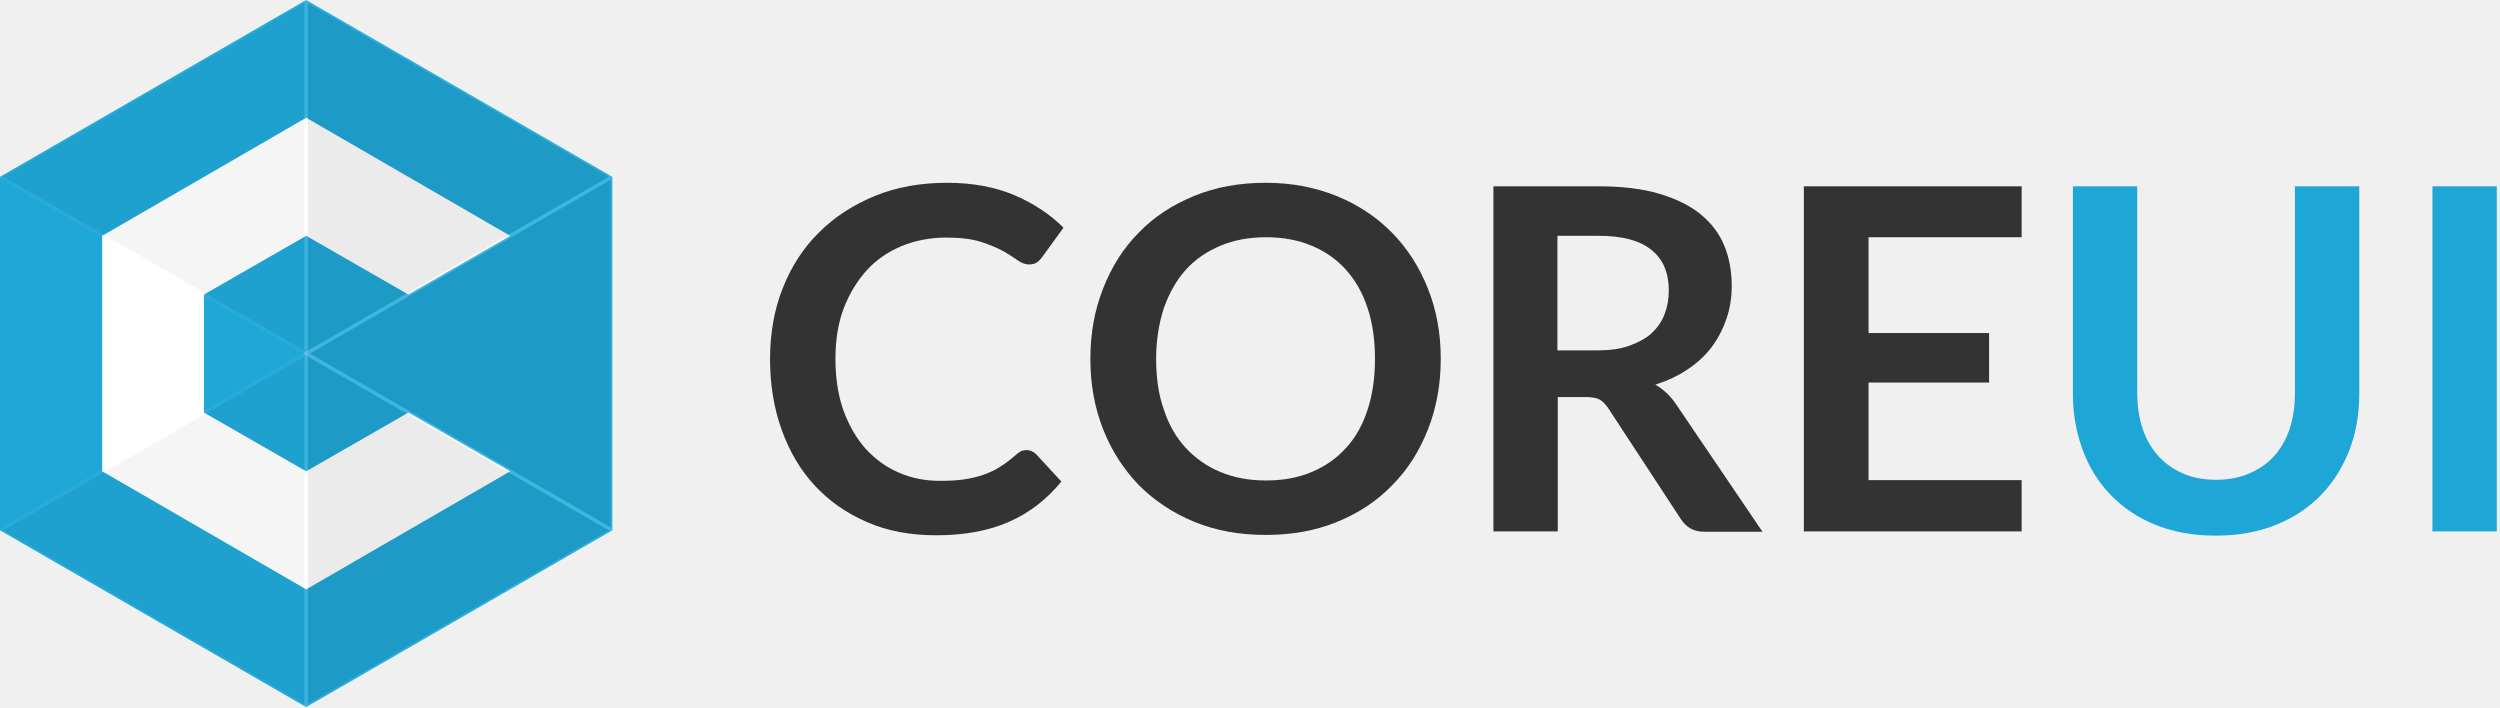
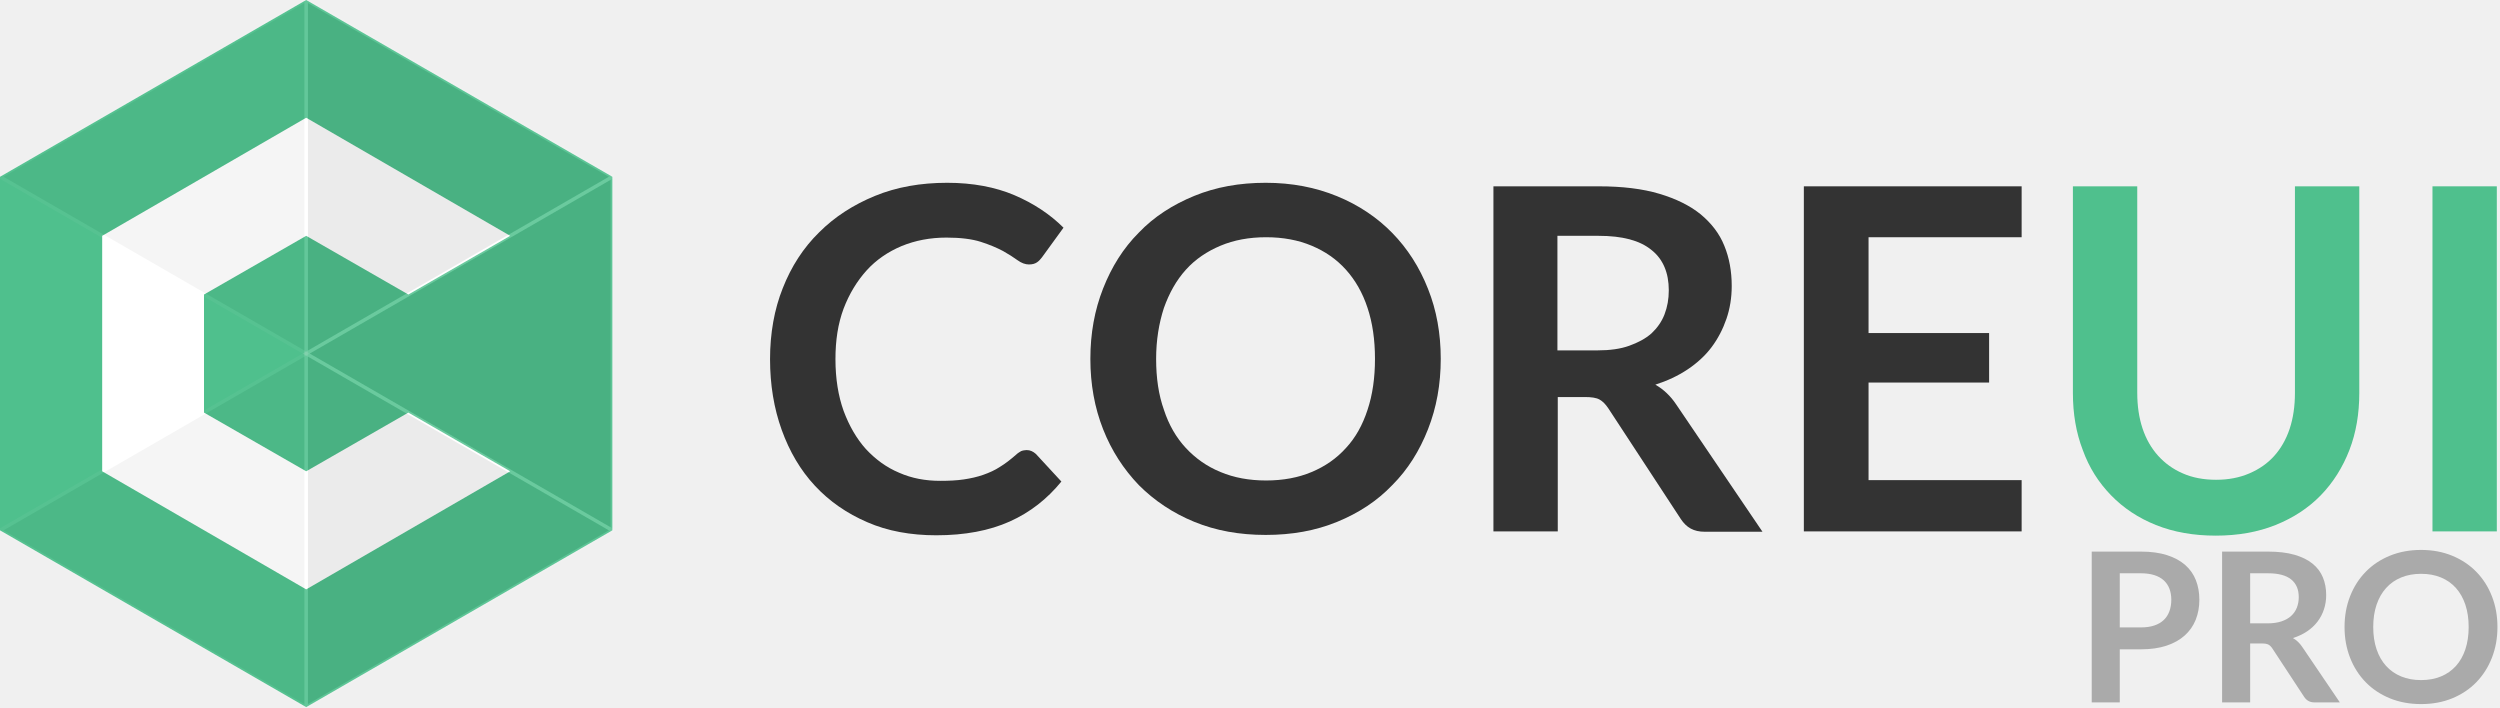
- <svg xmlns="http://www.w3.org/2000/svg" version="1.1" id="Warstwa_1" x="0px" y="0px" width="707.1px" height="200px" viewBox="0 0 707.1 200" style="enable-background:new 0 0 707.1 200;" xml:space="preserve">
-   <style type="text/css">
- 	.st0{fill:#1FA8D7;}
- 	.st1{fill:#FFFFFF;}
- 	.st2{opacity:4.000000e-02;stroke:#FFFFFF;stroke-miterlimit:10;}
- 	.st3{opacity:8.000000e-02;stroke:#FFFFFF;stroke-miterlimit:10;}
- 	.st4{opacity:0;stroke:#FFFFFF;stroke-miterlimit:10;}
- 	.st5{fill:#333333;}
- 	.st6{fill:#1EA7D6;}
- </style>
-   <polygon class="st0" points="0,150 0,50 86.6,0 173.2,50 173.2,150 86.6,200 " />
-   <polygon class="st1" points="86.6,133.3 57.7,116.7 57.7,83.3 86.6,66.7 115.5,83.3 144.3,66.7 86.6,33.3 28.9,66.7 28.9,133.3   86.6,166.7 144.3,133.3 115.5,116.7 " />
-   <polygon class="st2" points="0,50 86.6,100 86.6,0 " />
-   <polygon class="st2" points="0,150 86.6,200 86.6,100 " />
-   <polygon class="st3" points="86.6,100 173.2,150 173.2,50 " />
-   <polygon class="st4" points="86.6,100 0,50 0,150 " />
-   <polygon class="st3" points="173.2,150 86.6,100 86.6,200 " />
-   <polygon class="st3" points="173.2,50 86.6,0 86.6,100 " />
+ <svg xmlns="http://www.w3.org/2000/svg" version="1.1" id="Warstwa_1" x="0px" y="0px" width="707.1px" height="200px" viewBox="0 0 707.1 200" enable-background="new 0 0 707.1 200" xml:space="preserve">
+   <polygon fill="#4fc08d" points="0,150 0,50 86.6,0 173.2,50 173.2,150 86.6,200 " />
+   <polygon fill="#FFFFFF" points="86.6,133.3 57.7,116.7 57.7,83.3 86.6,66.7 115.5,83.3 144.3,66.7 86.6,33.3 28.9,66.7 28.9,133.3  86.6,166.7 144.3,133.3 115.5,116.7 " />
+   <polygon opacity="0.04" stroke="#FFFFFF" stroke-miterlimit="10" enable-background="new    " points="0,50 86.6,100 86.6,0 " />
+   <polygon opacity="0.04" stroke="#FFFFFF" stroke-miterlimit="10" enable-background="new    " points="0,150 86.6,200 86.6,100 " />
+   <polygon opacity="0.08" stroke="#FFFFFF" stroke-miterlimit="10" enable-background="new    " points="86.6,100 173.2,150 173.2,50  " />
+   <polygon fill-opacity="0" points="86.6,100 0,50 0,150 " />
+   <polygon opacity="0.08" stroke="#FFFFFF" stroke-miterlimit="10" enable-background="new    " points="173.2,150 86.6,100 86.6,200  " />
+   <polygon opacity="0.08" stroke="#FFFFFF" stroke-miterlimit="10" enable-background="new    " points="173.2,50 86.6,0 86.6,100 " />
  <g>
-     <path class="st5" d="M290.4,127.3c1,0,1.8,0.4,2.6,1.1l7.2,7.8c-4,4.9-8.8,8.7-14.6,11.3c-5.8,2.6-12.7,3.9-20.8,3.9   c-7.2,0-13.8-1.2-19.5-3.7c-5.8-2.5-10.7-5.9-14.8-10.3c-4.1-4.4-7.2-9.7-9.4-15.8c-2.2-6.1-3.3-12.8-3.3-20   c0-7.3,1.2-14.1,3.6-20.1c2.4-6.1,5.8-11.4,10.3-15.8c4.4-4.4,9.7-7.8,15.8-10.3c6.1-2.5,12.9-3.7,20.4-3.7c7.2,0,13.6,1.2,19,3.5   c5.4,2.3,10.1,5.4,13.9,9.2l-6.1,8.4c-0.4,0.5-0.8,1-1.4,1.4c-0.6,0.4-1.3,0.6-2.3,0.6c-1,0-2.1-0.4-3.2-1.2s-2.5-1.7-4.1-2.6   c-1.7-0.9-3.8-1.8-6.3-2.6c-2.5-0.8-5.8-1.2-9.7-1.2c-4.6,0-8.8,0.8-12.7,2.4c-3.8,1.6-7.2,3.9-9.9,6.9s-4.9,6.6-6.5,10.8   c-1.6,4.3-2.3,9-2.3,14.3c0,5.5,0.8,10.4,2.3,14.6c1.6,4.3,3.7,7.9,6.3,10.8c2.7,2.9,5.8,5.2,9.4,6.7c3.6,1.6,7.5,2.3,11.6,2.3   c2.5,0,4.7-0.1,6.7-0.4c2-0.3,3.8-0.7,5.5-1.3c1.7-0.6,3.3-1.3,4.8-2.3c1.5-0.9,3-2.1,4.5-3.4c0.4-0.4,0.9-0.7,1.4-1   C289.3,127.4,289.9,127.3,290.4,127.3z" />
-     <path class="st5" d="M407.5,101.5c0,7.2-1.2,13.8-3.6,19.9c-2.4,6.1-5.7,11.4-10.1,15.8c-4.3,4.5-9.5,7.9-15.6,10.4   c-6.1,2.5-12.8,3.7-20.2,3.7c-7.4,0-14.1-1.2-20.2-3.7c-6.1-2.5-11.3-6-15.7-10.4c-4.3-4.5-7.7-9.7-10.1-15.8   c-2.4-6.1-3.6-12.7-3.6-19.9c0-7.2,1.2-13.8,3.6-19.9c2.4-6.1,5.7-11.4,10.1-15.8c4.3-4.5,9.6-7.9,15.7-10.4   c6.1-2.5,12.8-3.7,20.2-3.7c7.4,0,14.1,1.3,20.2,3.8c6.1,2.5,11.3,6,15.6,10.4c4.3,4.4,7.7,9.7,10.1,15.8   C406.3,87.7,407.5,94.3,407.5,101.5z M388.9,101.5c0-5.4-0.7-10.2-2.1-14.4c-1.4-4.3-3.5-7.9-6.1-10.8c-2.7-3-5.9-5.2-9.7-6.8   c-3.8-1.6-8.1-2.4-12.9-2.4c-4.8,0-9.1,0.8-12.9,2.4c-3.8,1.6-7.1,3.8-9.8,6.8c-2.7,3-4.7,6.6-6.2,10.8c-1.4,4.3-2.2,9.1-2.2,14.4   c0,5.4,0.7,10.2,2.2,14.4c1.4,4.3,3.5,7.9,6.2,10.8c2.7,2.9,5.9,5.2,9.8,6.8c3.8,1.6,8.1,2.4,12.9,2.4c4.8,0,9.1-0.8,12.9-2.4   c3.8-1.6,7-3.8,9.7-6.8c2.7-2.9,4.7-6.5,6.1-10.8C388.2,111.7,388.9,106.9,388.9,101.5z" />
-     <path class="st5" d="M440.6,112.2v38.1h-18.2V52.7h29.8c6.7,0,12.4,0.7,17.1,2.1c4.7,1.4,8.6,3.3,11.7,5.8c3,2.5,5.3,5.4,6.7,8.9   c1.4,3.4,2.1,7.2,2.1,11.4c0,3.3-0.5,6.4-1.5,9.3c-1,2.9-2.4,5.6-4.2,8c-1.8,2.4-4.1,4.5-6.8,6.3c-2.7,1.8-5.7,3.2-9.1,4.3   c2.3,1.3,4.3,3.2,5.9,5.6l24.4,36h-16.3c-1.6,0-2.9-0.3-4-0.9c-1.1-0.6-2-1.5-2.8-2.7l-20.5-31.3c-0.8-1.2-1.6-2-2.5-2.5   c-0.9-0.5-2.3-0.7-4.1-0.7H440.6z M440.6,99.1h11.3c3.4,0,6.4-0.4,8.9-1.3c2.5-0.9,4.6-2,6.3-3.5c1.6-1.5,2.9-3.3,3.7-5.4   c0.8-2.1,1.2-4.3,1.2-6.8c0-4.9-1.6-8.8-4.9-11.4c-3.3-2.7-8.2-4-15-4h-11.6V99.1z" />
-     <path class="st5" d="M571.8,52.7v14.4h-43.3v27.1h34.1v14h-34.1v27.6h43.3v14.5h-61.6V52.7H571.8z" />
-     <path class="st6" d="M626.8,135.7c3.5,0,6.6-0.6,9.4-1.8c2.8-1.2,5.1-2.8,7-4.9c1.9-2.1,3.4-4.7,4.4-7.7c1-3,1.5-6.4,1.5-10.1V52.7   h18.2v58.5c0,5.8-0.9,11.2-2.8,16.1c-1.9,4.9-4.6,9.2-8.1,12.8c-3.5,3.6-7.8,6.4-12.8,8.4s-10.6,3-16.9,3s-11.9-1-16.9-3   s-9.2-4.8-12.7-8.4c-3.5-3.6-6.2-7.8-8-12.8c-1.9-4.9-2.8-10.3-2.8-16.1V52.7h18.2v58.4c0,3.7,0.5,7.1,1.5,10.1   c1,3,2.5,5.6,4.4,7.7c1.9,2.1,4.2,3.8,7,5C620.1,135.1,623.3,135.7,626.8,135.7z" />
-     <path class="st6" d="M706.2,150.3H688V52.7h18.2V150.3z" />
+     <path fill="#333333" d="M290.4,127.3c1,0,1.8,0.4,2.6,1.1l7.2,7.8c-4,4.9-8.8,8.7-14.6,11.3c-5.8,2.6-12.7,3.9-20.8,3.9   c-7.2,0-13.8-1.2-19.5-3.7c-5.8-2.5-10.7-5.9-14.8-10.3c-4.1-4.4-7.2-9.7-9.4-15.8c-2.2-6.1-3.3-12.8-3.3-20   c0-7.3,1.2-14.1,3.6-20.1c2.4-6.1,5.8-11.4,10.3-15.8c4.4-4.4,9.7-7.8,15.8-10.3s12.9-3.7,20.4-3.7c7.2,0,13.6,1.2,19,3.5   s10.1,5.4,13.9,9.2l-6.1,8.4c-0.4,0.5-0.8,1-1.4,1.4s-1.3,0.6-2.3,0.6s-2.1-0.4-3.2-1.2s-2.5-1.7-4.1-2.6c-1.7-0.9-3.8-1.8-6.3-2.6   c-2.5-0.8-5.8-1.2-9.7-1.2c-4.6,0-8.8,0.8-12.7,2.4c-3.8,1.6-7.2,3.9-9.9,6.9s-4.9,6.6-6.5,10.8c-1.6,4.3-2.3,9-2.3,14.3   c0,5.5,0.8,10.4,2.3,14.6c1.6,4.3,3.7,7.9,6.3,10.8c2.7,2.9,5.8,5.2,9.4,6.7c3.6,1.6,7.5,2.3,11.6,2.3c2.5,0,4.7-0.1,6.7-0.4   c2-0.3,3.8-0.7,5.5-1.3s3.3-1.3,4.8-2.3c1.5-0.9,3-2.1,4.5-3.4c0.4-0.4,0.9-0.7,1.4-1C289.3,127.4,289.9,127.3,290.4,127.3z" />
+     <path fill="#333333" d="M407.5,101.5c0,7.2-1.2,13.8-3.6,19.9s-5.7,11.4-10.1,15.8c-4.3,4.5-9.5,7.9-15.6,10.4s-12.8,3.7-20.2,3.7   c-7.4,0-14.1-1.2-20.2-3.7s-11.3-6-15.7-10.4c-4.3-4.5-7.7-9.7-10.1-15.8c-2.4-6.1-3.6-12.7-3.6-19.9c0-7.2,1.2-13.8,3.6-19.9   s5.7-11.4,10.1-15.8c4.3-4.5,9.6-7.9,15.7-10.4s12.8-3.7,20.2-3.7c7.4,0,14.1,1.3,20.2,3.8s11.3,6,15.6,10.4   c4.3,4.4,7.7,9.7,10.1,15.8C406.3,87.7,407.5,94.3,407.5,101.5z M388.9,101.5c0-5.4-0.7-10.2-2.1-14.4c-1.4-4.3-3.5-7.9-6.1-10.8   c-2.7-3-5.9-5.2-9.7-6.8c-3.8-1.6-8.1-2.4-12.9-2.4s-9.1,0.8-12.9,2.4s-7.1,3.8-9.8,6.8c-2.7,3-4.7,6.6-6.2,10.8   c-1.4,4.3-2.2,9.1-2.2,14.4c0,5.4,0.7,10.2,2.2,14.4c1.4,4.3,3.5,7.9,6.2,10.8s5.9,5.2,9.8,6.8c3.8,1.6,8.1,2.4,12.9,2.4   s9.1-0.8,12.9-2.4c3.8-1.6,7-3.8,9.7-6.8c2.7-2.9,4.7-6.5,6.1-10.8C388.2,111.7,388.9,106.9,388.9,101.5z" />
+     <path fill="#333333" d="M440.6,112.2v38.1h-18.2V52.7h29.8c6.7,0,12.4,0.7,17.1,2.1c4.7,1.4,8.6,3.3,11.7,5.8   c3,2.5,5.3,5.4,6.7,8.9c1.4,3.4,2.1,7.2,2.1,11.4c0,3.3-0.5,6.4-1.5,9.3s-2.4,5.6-4.2,8c-1.8,2.4-4.1,4.5-6.8,6.3   c-2.7,1.8-5.7,3.2-9.1,4.3c2.3,1.3,4.3,3.2,5.9,5.6l24.4,36h-16.3c-1.6,0-2.9-0.3-4-0.9c-1.1-0.6-2-1.5-2.8-2.7l-20.5-31.3   c-0.8-1.2-1.6-2-2.5-2.5s-2.3-0.7-4.1-0.7h-7.7V112.2z M440.6,99.1h11.3c3.4,0,6.4-0.4,8.9-1.3s4.6-2,6.3-3.5   c1.6-1.5,2.9-3.3,3.7-5.4c0.8-2.1,1.2-4.3,1.2-6.8c0-4.9-1.6-8.8-4.9-11.4c-3.3-2.7-8.2-4-15-4h-11.6v32.4   C440.5,99.1,440.6,99.1,440.6,99.1z" />
+     <path fill="#333333" d="M571.8,52.7v14.4h-43.3v27.1h34.1v14h-34.1v27.6h43.3v14.5h-61.6V52.7H571.8z" />
+     <path fill="#4fc08d" d="M626.8,135.7c3.5,0,6.6-0.6,9.4-1.8c2.8-1.2,5.1-2.8,7-4.9c1.9-2.1,3.4-4.7,4.4-7.7s1.5-6.4,1.5-10.1V52.7   h18.2v58.5c0,5.8-0.9,11.2-2.8,16.1c-1.9,4.9-4.6,9.2-8.1,12.8c-3.5,3.6-7.8,6.4-12.8,8.4s-10.6,3-16.9,3s-11.9-1-16.9-3   s-9.2-4.8-12.7-8.4c-3.5-3.6-6.2-7.8-8-12.8c-1.9-4.9-2.8-10.3-2.8-16.1V52.7h18.2v58.4c0,3.7,0.5,7.1,1.5,10.1s2.5,5.6,4.4,7.7   s4.2,3.8,7,5C620.1,135.1,623.3,135.7,626.8,135.7z" />
+     <path fill="#4fc08d" d="M706.2,150.3H688V52.7h18.2V150.3z" />
+   </g>
+   <g>
+     <path fill="#AAAAAA" d="M599.558,183.654v15.016h-7.936v-42.657h13.895c2.852,0,5.32,0.335,7.404,1.003   c2.085,0.669,3.806,1.604,5.163,2.803c1.356,1.2,2.359,2.636,3.009,4.307c0.649,1.672,0.974,3.501,0.974,5.487   c0,2.065-0.345,3.958-1.032,5.679c-0.689,1.722-1.722,3.201-3.098,4.439c-1.377,1.239-3.098,2.203-5.163,2.892   c-2.064,0.688-4.483,1.032-7.257,1.032h-5.959V183.654z M599.558,177.459h5.959c1.455,0,2.724-0.182,3.806-0.545   c1.081-0.364,1.977-0.886,2.685-1.563c0.708-0.679,1.239-1.505,1.593-2.479s0.531-2.06,0.531-3.26c0-1.141-0.177-2.173-0.531-3.098   c-0.354-0.924-0.885-1.711-1.593-2.359c-0.708-0.649-1.604-1.146-2.685-1.49c-1.082-0.344-2.351-0.517-3.806-0.517h-5.959V177.459z" />
+     <path fill="#AAAAAA" d="M636.433,182.002v16.668h-7.936v-42.657h13.01c2.91,0,5.403,0.301,7.479,0.9   c2.074,0.6,3.775,1.44,5.104,2.521c1.327,1.082,2.301,2.375,2.92,3.88c0.62,1.504,0.93,3.161,0.93,4.971   c0,1.436-0.212,2.793-0.635,4.07c-0.423,1.279-1.032,2.439-1.829,3.481c-0.796,1.043-1.779,1.957-2.949,2.743   c-1.171,0.787-2.503,1.416-3.998,1.889c1.004,0.57,1.868,1.386,2.597,2.448l10.679,15.753h-7.139c-0.688,0-1.273-0.138-1.756-0.413   c-0.481-0.275-0.89-0.668-1.224-1.18l-8.969-13.659c-0.334-0.511-0.703-0.874-1.105-1.091c-0.403-0.217-0.999-0.325-1.785-0.325   L636.433,182.002L636.433,182.002z M636.433,176.309h4.956c1.494,0,2.798-0.187,3.909-0.561c1.11-0.373,2.025-0.89,2.743-1.549   c0.718-0.658,1.254-1.44,1.607-2.345c0.354-0.904,0.531-1.897,0.531-2.979c0-2.163-0.713-3.825-2.139-4.985   s-3.604-1.741-6.534-1.741h-5.074L636.433,176.309L636.433,176.309z" />
+     <path fill="#AAAAAA" d="M706.378,177.342c0,3.127-0.521,6.022-1.563,8.688c-1.043,2.665-2.508,4.971-4.396,6.918   c-1.888,1.946-4.159,3.466-6.814,4.558c-2.655,1.091-5.596,1.637-8.82,1.637c-3.226,0-6.171-0.546-8.836-1.637   c-2.665-1.092-4.946-2.611-6.844-4.558c-1.898-1.947-3.368-4.253-4.41-6.918c-1.043-2.665-1.563-5.561-1.563-8.688   s0.521-6.023,1.563-8.688c1.042-2.664,2.512-4.971,4.41-6.917c1.897-1.947,4.179-3.467,6.844-4.559   c2.665-1.091,5.61-1.637,8.836-1.637c3.225,0,6.165,0.551,8.82,1.652s4.927,2.62,6.814,4.558s3.353,4.238,4.396,6.902   C705.857,171.318,706.378,174.215,706.378,177.342z M698.236,177.342c0-2.341-0.31-4.44-0.929-6.299s-1.51-3.437-2.67-4.734   s-2.571-2.291-4.233-2.979s-3.535-1.032-5.619-1.032c-2.085,0-3.964,0.344-5.635,1.032c-1.672,0.688-3.093,1.682-4.263,2.979   c-1.171,1.298-2.07,2.876-2.699,4.734c-0.63,1.858-0.944,3.958-0.944,6.299c0,2.34,0.314,4.439,0.944,6.298   c0.629,1.858,1.528,3.433,2.699,4.72c1.17,1.289,2.591,2.277,4.263,2.965c1.671,0.688,3.55,1.032,5.635,1.032   c2.084,0,3.957-0.344,5.619-1.032c1.662-0.688,3.073-1.676,4.233-2.965c1.16-1.287,2.051-2.861,2.67-4.72   S698.236,179.682,698.236,177.342z" />
  </g>
</svg>
